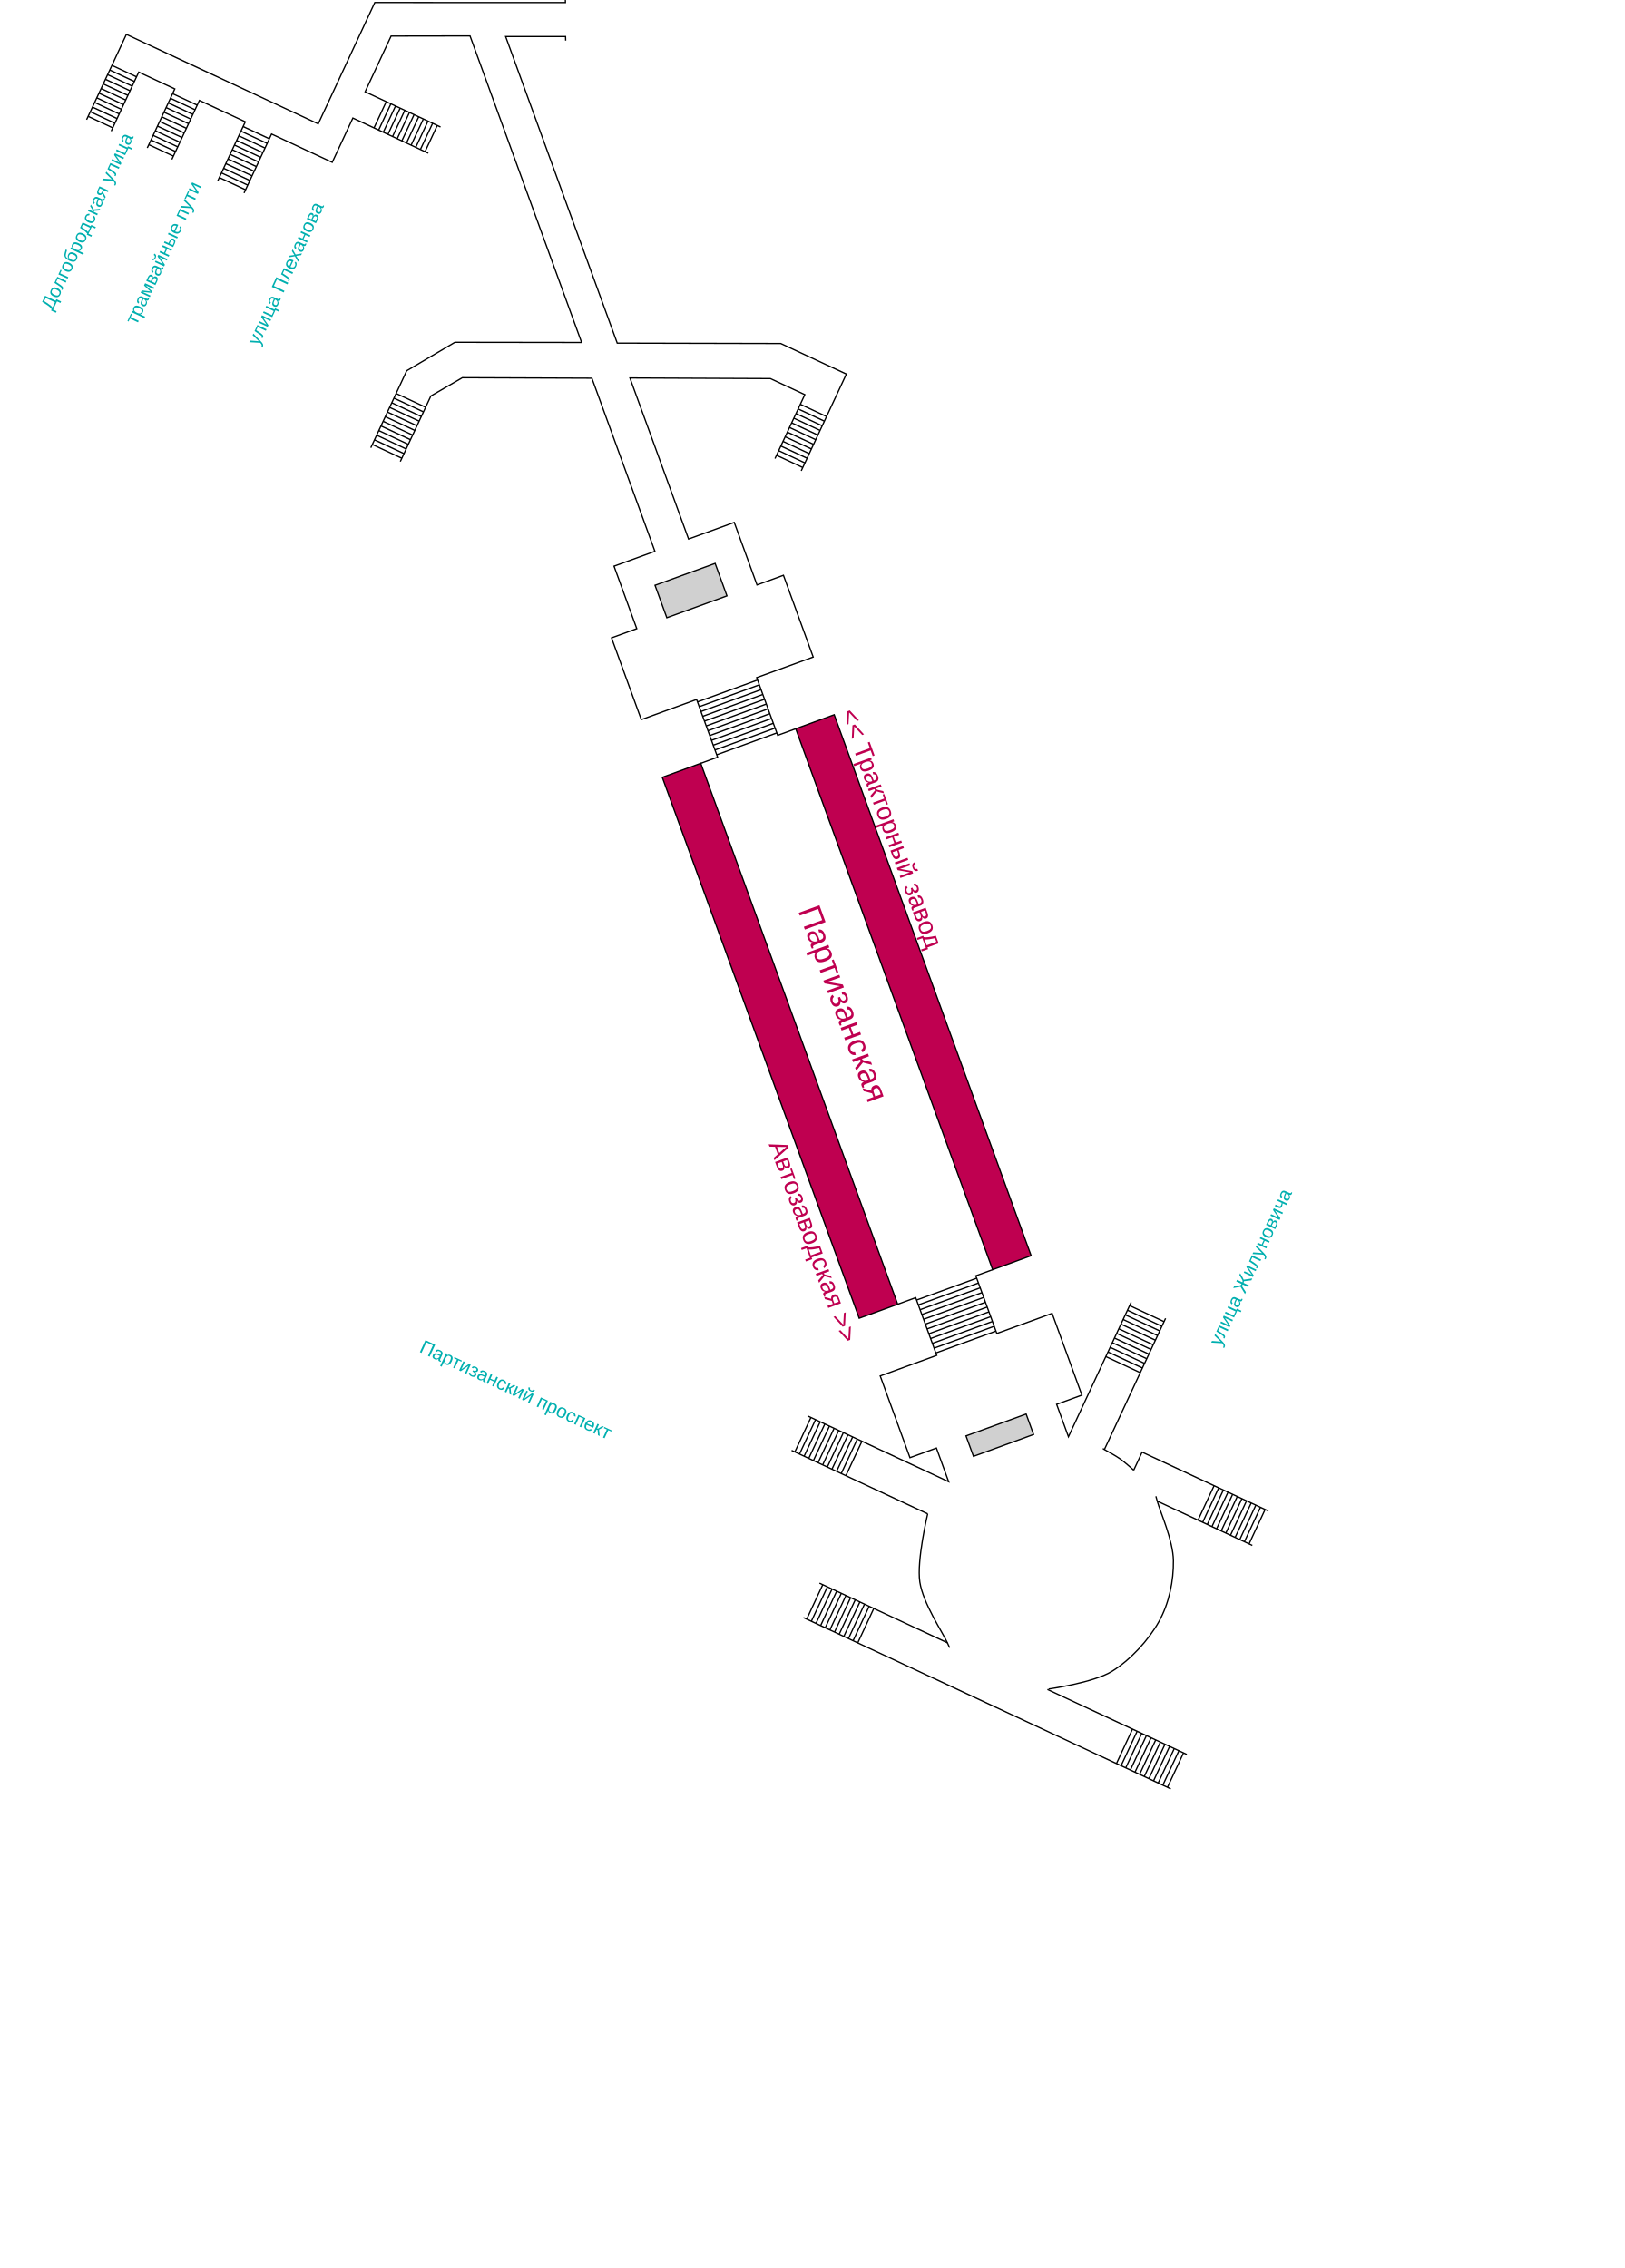
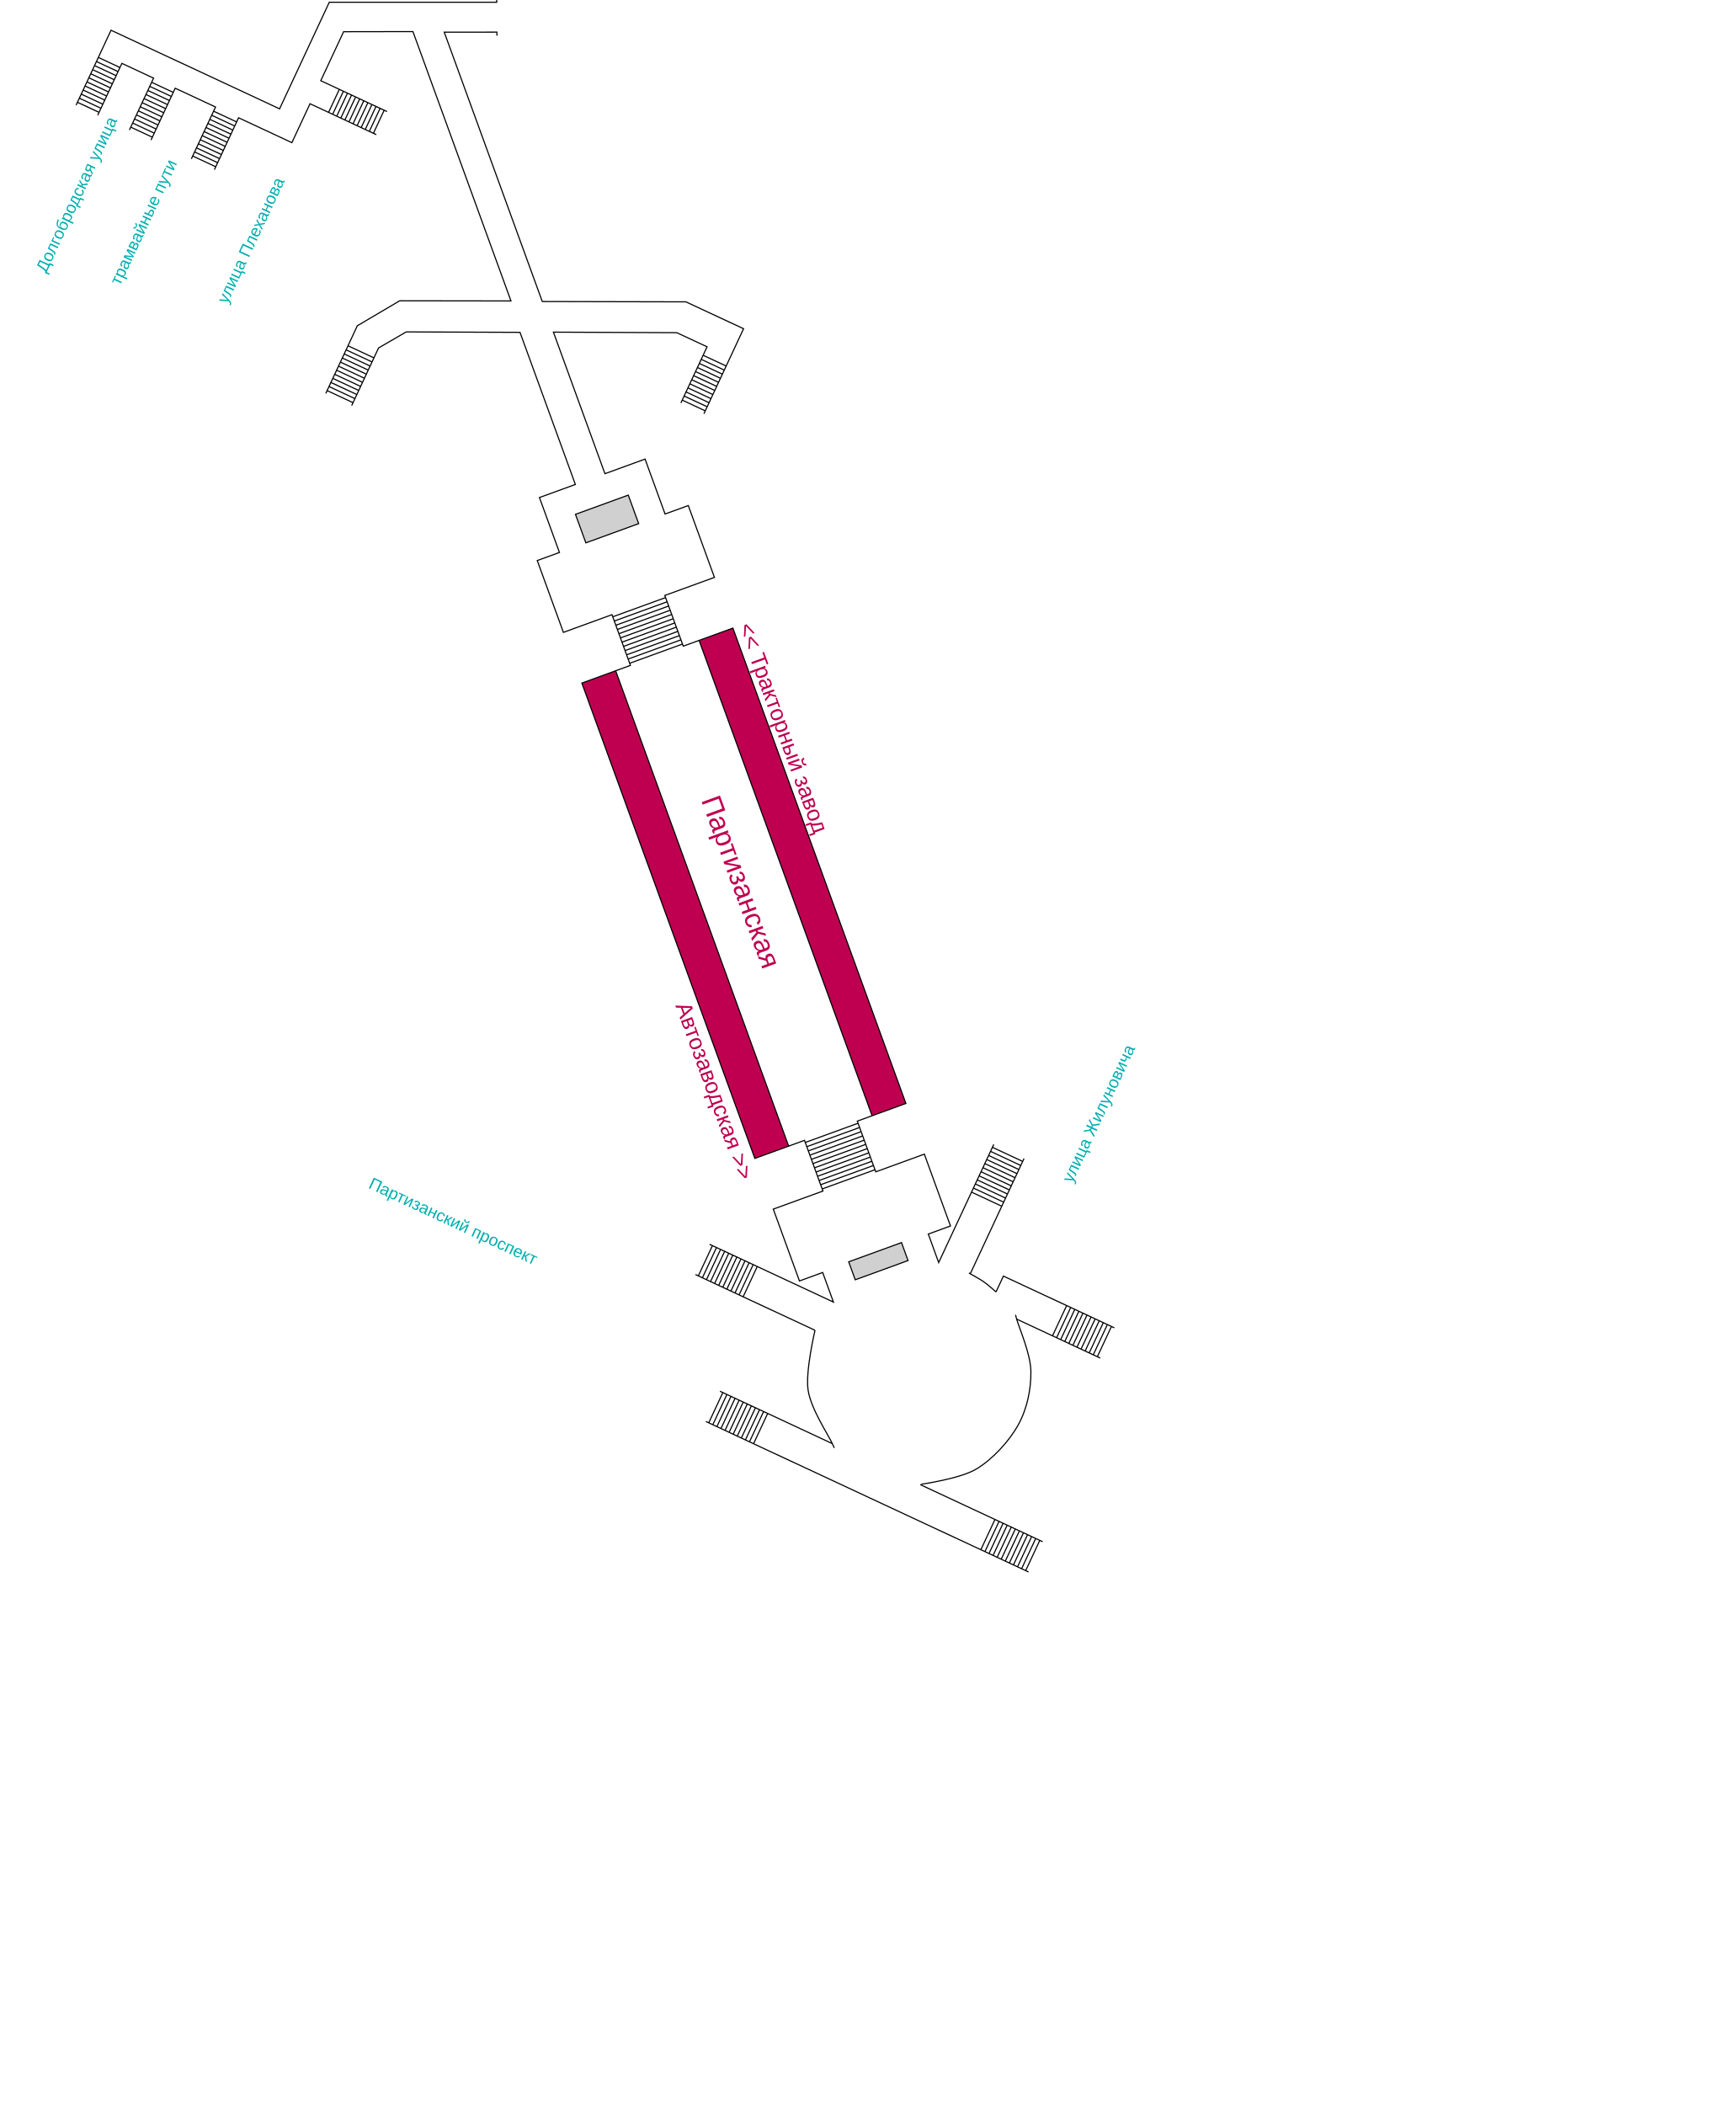
<svg xmlns="http://www.w3.org/2000/svg" baseProfile="full" height="100%" version="1.1" width="100%">
  <defs>
    <marker id="id66" markerHeight="3" markerUnits="strokeWidth" markerWidth="4" orient="auto" refX="0" refY="5" viewBox="0,0,10,10">
      <path d="M 0 0 L 10 5 L 0 10 z" />
    </marker>
  </defs>
-   <g>
+   <g transform="scale(0.5)">
    <rect fill="none" height="1400" stroke="none" stroke-width="0" width="1060" x="0" y="0" />
    <g transform="rotate(70.0,530,700)">
      <polygon fill="#bf0050" points="439,569 439,537 889,537 889,569" stroke="#000000" stroke-width="1" />
      <polygon fill="#bf0050" points="439,680 439,648 889,648 889,680" stroke="#000000" stroke-width="1" />
      <text fill="#bf0050" font-family="Arial" font-size="20" stroke="none" stroke-width="0" x="439" y="532.0">&lt;&lt; Тракторный завод</text>
      <text fill="#bf0050" font-family="Arial" font-size="20" stroke="none" stroke-width="0" x="737" y="700.0">Автозаводская &gt;&gt;</text>
      <text fill="#bf0050" font-family="Arial" font-size="25" stroke="none" stroke-width="0" x="573" y="616.0">Партизанская</text>
      <polyline fill="none" points="889,569 889,583 937,583 937,537 1005,537 1005,558 1032,558 950,476" stroke="#000000" stroke-width="1" />
      <polyline fill="none" points="971,455 1051,535" stroke="#000000" stroke-width="1" />
      <path d="M1051,535 C1051,535 1049.167,536.5 1051,535 C1052.833,533.5 1058.167,528.667 1062,526 C1065.833,523.333 1074,519 1074,519 " fill="none" stroke="#000000" stroke-width="1" />
      <polyline fill="none" points="1074,519 1063,508 1140,431" stroke="#000000" stroke-width="1" />
      <polyline fill="none" points="1161,452 1103,510" stroke="#000000" stroke-width="1" />
      <path d="M1103,510 C1103,510 1095.0,509.333 1103,510 C1111.0,510.667 1136.167,508.833 1151,514 C1165.833,519.167 1181.167,528.5 1192,541 C1202.833,553.5 1212.667,572.5 1216,589 C1219.333,605.5 1212,640 1212,640 " fill="none" stroke="#000000" stroke-width="1" />
      <polyline fill="none" points="1212,641 1297,556" stroke="#000000" stroke-width="1" />
      <polyline fill="none" points="1318,577 1094,801" stroke="#000000" stroke-width="1" />
      <polyline fill="none" points="1073,780 1151,702" stroke="#000000" stroke-width="1" />
      <path d="M1151,702 C1151,702 1159.667,701.333 1151,702 C1142.333,702.667 1115.667,709.333 1099,706 C1082.333,702.667 1051,682 1051,682 " fill="none" stroke="#000000" stroke-width="1" />
      <polyline fill="none" points="1051,682 968,765" stroke="#000000" stroke-width="1" />
      <polyline fill="none" points="947,744 1033,658 1005,658 1005,680 937,680 937,633 889,633 889,648" stroke="#000000" stroke-width="1" />
      <line stroke="#000000" stroke-width="1" x1="891" x2="891" y1="633" y2="583" />
      <line stroke="#000000" stroke-width="1" x1="895" x2="895" y1="633" y2="583" />
      <line stroke="#000000" stroke-width="1" x1="899" x2="899" y1="633" y2="583" />
      <line stroke="#000000" stroke-width="1" x1="903" x2="903" y1="633" y2="583" />
      <line stroke="#000000" stroke-width="1" x1="907" x2="907" y1="633" y2="583" />
      <line stroke="#000000" stroke-width="1" x1="911" x2="911" y1="633" y2="583" />
      <line stroke="#000000" stroke-width="1" x1="915" x2="915" y1="633" y2="583" />
      <line stroke="#000000" stroke-width="1" x1="919" x2="919" y1="633" y2="583" />
      <line stroke="#000000" stroke-width="1" x1="923" x2="923" y1="633" y2="583" />
      <line stroke="#000000" stroke-width="1" x1="927" x2="927" y1="633" y2="583" />
      <line stroke="#000000" stroke-width="1" x1="931" x2="931" y1="633" y2="583" />
      <line stroke="#000000" stroke-width="1" x1="935" x2="935" y1="633" y2="583" />
      <line stroke="#000000" stroke-width="1" x1="952" x2="973" y1="478" y2="457" />
      <line stroke="#000000" stroke-width="1" x1="954.828" x2="975.828" y1="480.828" y2="459.828" />
      <line stroke="#000000" stroke-width="1" x1="957.657" x2="978.657" y1="483.657" y2="462.657" />
      <line stroke="#000000" stroke-width="1" x1="960.485" x2="981.485" y1="486.485" y2="465.485" />
      <line stroke="#000000" stroke-width="1" x1="963.314" x2="984.314" y1="489.314" y2="468.314" />
      <line stroke="#000000" stroke-width="1" x1="966.142" x2="987.142" y1="492.142" y2="471.142" />
      <line stroke="#000000" stroke-width="1" x1="968.971" x2="989.971" y1="494.971" y2="473.971" />
      <line stroke="#000000" stroke-width="1" x1="971.799" x2="992.799" y1="497.799" y2="476.799" />
      <line stroke="#000000" stroke-width="1" x1="974.627" x2="995.627" y1="500.627" y2="479.627" />
      <line stroke="#000000" stroke-width="1" x1="977.456" x2="998.456" y1="503.456" y2="482.456" />
      <line stroke="#000000" stroke-width="1" x1="980.284" x2="1001.284" y1="506.284" y2="485.284" />
      <line stroke="#000000" stroke-width="1" x1="983.113" x2="1004.113" y1="509.113" y2="488.113" />
      <line stroke="#000000" stroke-width="1" x1="1159" x2="1138" y1="454" y2="433" />
      <line stroke="#000000" stroke-width="1" x1="1156.172" x2="1135.172" y1="456.828" y2="435.828" />
      <line stroke="#000000" stroke-width="1" x1="1153.343" x2="1132.343" y1="459.657" y2="438.657" />
      <line stroke="#000000" stroke-width="1" x1="1150.515" x2="1129.515" y1="462.485" y2="441.485" />
      <line stroke="#000000" stroke-width="1" x1="1147.686" x2="1126.686" y1="465.314" y2="444.314" />
      <line stroke="#000000" stroke-width="1" x1="1144.858" x2="1123.858" y1="468.142" y2="447.142" />
      <line stroke="#000000" stroke-width="1" x1="1142.029" x2="1121.029" y1="470.971" y2="449.971" />
      <line stroke="#000000" stroke-width="1" x1="1139.201" x2="1118.201" y1="473.799" y2="452.799" />
      <line stroke="#000000" stroke-width="1" x1="1136.373" x2="1115.373" y1="476.627" y2="455.627" />
      <line stroke="#000000" stroke-width="1" x1="1133.544" x2="1112.544" y1="479.456" y2="458.456" />
      <line stroke="#000000" stroke-width="1" x1="1130.716" x2="1109.716" y1="482.284" y2="461.284" />
      <line stroke="#000000" stroke-width="1" x1="1127.887" x2="1106.887" y1="485.113" y2="464.113" />
      <line stroke="#000000" stroke-width="1" x1="1295" x2="1316" y1="558" y2="579" />
      <line stroke="#000000" stroke-width="1" x1="1292.172" x2="1313.172" y1="560.828" y2="581.828" />
      <line stroke="#000000" stroke-width="1" x1="1289.343" x2="1310.343" y1="563.657" y2="584.657" />
      <line stroke="#000000" stroke-width="1" x1="1286.515" x2="1307.515" y1="566.485" y2="587.485" />
      <line stroke="#000000" stroke-width="1" x1="1283.686" x2="1304.686" y1="569.314" y2="590.314" />
      <line stroke="#000000" stroke-width="1" x1="1280.858" x2="1301.858" y1="572.142" y2="593.142" />
      <line stroke="#000000" stroke-width="1" x1="1278.029" x2="1299.029" y1="574.971" y2="595.971" />
      <line stroke="#000000" stroke-width="1" x1="1275.201" x2="1296.201" y1="577.799" y2="598.799" />
      <line stroke="#000000" stroke-width="1" x1="1272.373" x2="1293.373" y1="580.627" y2="601.627" />
      <line stroke="#000000" stroke-width="1" x1="1269.544" x2="1290.544" y1="583.456" y2="604.456" />
      <line stroke="#000000" stroke-width="1" x1="1266.716" x2="1287.716" y1="586.284" y2="607.284" />
      <line stroke="#000000" stroke-width="1" x1="1263.887" x2="1284.887" y1="589.113" y2="610.113" />
      <line stroke="#000000" stroke-width="1" x1="1075" x2="1096" y1="778" y2="799" />
      <line stroke="#000000" stroke-width="1" x1="1077.828" x2="1098.828" y1="775.172" y2="796.172" />
      <line stroke="#000000" stroke-width="1" x1="1080.657" x2="1101.657" y1="772.343" y2="793.343" />
      <line stroke="#000000" stroke-width="1" x1="1083.485" x2="1104.485" y1="769.515" y2="790.515" />
      <line stroke="#000000" stroke-width="1" x1="1086.314" x2="1107.314" y1="766.686" y2="787.686" />
      <line stroke="#000000" stroke-width="1" x1="1089.142" x2="1110.142" y1="763.858" y2="784.858" />
      <line stroke="#000000" stroke-width="1" x1="1091.971" x2="1112.971" y1="761.029" y2="782.029" />
      <line stroke="#000000" stroke-width="1" x1="1094.799" x2="1115.799" y1="758.201" y2="779.201" />
      <line stroke="#000000" stroke-width="1" x1="1097.627" x2="1118.627" y1="755.373" y2="776.373" />
      <line stroke="#000000" stroke-width="1" x1="1100.456" x2="1121.456" y1="752.544" y2="773.544" />
      <line stroke="#000000" stroke-width="1" x1="1103.284" x2="1124.284" y1="749.716" y2="770.716" />
      <line stroke="#000000" stroke-width="1" x1="1106.113" x2="1127.113" y1="746.887" y2="767.887" />
      <line stroke="#000000" stroke-width="1" x1="970" x2="949" y1="763" y2="742" />
      <line stroke="#000000" stroke-width="1" x1="972.828" x2="951.828" y1="760.172" y2="739.172" />
      <line stroke="#000000" stroke-width="1" x1="975.657" x2="954.657" y1="757.343" y2="736.343" />
      <line stroke="#000000" stroke-width="1" x1="978.485" x2="957.485" y1="754.515" y2="733.515" />
      <line stroke="#000000" stroke-width="1" x1="981.314" x2="960.314" y1="751.686" y2="730.686" />
      <line stroke="#000000" stroke-width="1" x1="984.142" x2="963.142" y1="748.858" y2="727.858" />
      <line stroke="#000000" stroke-width="1" x1="986.971" x2="965.971" y1="746.029" y2="725.029" />
      <line stroke="#000000" stroke-width="1" x1="989.799" x2="968.799" y1="743.201" y2="722.201" />
      <line stroke="#000000" stroke-width="1" x1="992.627" x2="971.627" y1="740.373" y2="719.373" />
      <line stroke="#000000" stroke-width="1" x1="995.456" x2="974.456" y1="737.544" y2="716.544" />
      <line stroke="#000000" stroke-width="1" x1="998.284" x2="977.284" y1="734.716" y2="713.716" />
      <line stroke="#000000" stroke-width="1" x1="1001.113" x2="980.113" y1="731.887" y2="710.887" />
      <polygon fill="#d0d0d0" points="1004,633 1004,583 1021,583 1021,633" stroke="#000000" stroke-width="1" />
      <polyline fill="none" points="439,648 439,634 391,634 391,680 323,680 323,659 271,659 271,625 127,625 92,720 97,748 137,788" stroke="#000000" stroke-width="1" />
      <polyline fill="none" points="119,806 72,759 64,716 98,623 -157,623 -178,681 -144,715 -98,669" stroke="#000000" stroke-width="1" />
      <polyline fill="none" points="-82,685 -128,731 -101,758 -138,795 -102,831" stroke="#000000" stroke-width="1" />
      <polyline fill="none" points="-118,847 -154,811 -182,839 -146,875" stroke="#000000" stroke-width="1" />
      <polyline fill="none" points="-161,890 -197,854 -219,876 -183,912" stroke="#000000" stroke-width="1" />
      <polyline fill="none" points="-198,927 -250,875 -133,758 -207,684 -156,544 -159,543" stroke="#000000" stroke-width="1" />
      <polyline fill="none" points="-128,554 -131,553 -147,597 108,597 152,477 192,437 251,496" stroke="#000000" stroke-width="1" />
      <polyline fill="none" points="235,512 196,473 175,494 137,597 271,597 271,559 323,559 323,537 391,537 391,584 439,584 439,569" stroke="#000000" stroke-width="1" />
      <line stroke="#000000" stroke-width="1" x1="437" x2="437" y1="584" y2="634" />
      <line stroke="#000000" stroke-width="1" x1="433" x2="433" y1="584" y2="634" />
      <line stroke="#000000" stroke-width="1" x1="429" x2="429" y1="584" y2="634" />
      <line stroke="#000000" stroke-width="1" x1="425" x2="425" y1="584" y2="634" />
      <line stroke="#000000" stroke-width="1" x1="421" x2="421" y1="584" y2="634" />
      <line stroke="#000000" stroke-width="1" x1="417" x2="417" y1="584" y2="634" />
      <line stroke="#000000" stroke-width="1" x1="413" x2="413" y1="584" y2="634" />
      <line stroke="#000000" stroke-width="1" x1="409" x2="409" y1="584" y2="634" />
      <line stroke="#000000" stroke-width="1" x1="405" x2="405" y1="584" y2="634" />
      <line stroke="#000000" stroke-width="1" x1="401" x2="401" y1="584" y2="634" />
      <line stroke="#000000" stroke-width="1" x1="397" x2="397" y1="584" y2="634" />
      <line stroke="#000000" stroke-width="1" x1="393" x2="393" y1="584" y2="634" />
      <line stroke="#000000" stroke-width="1" x1="233" x2="249" y1="510" y2="494" />
      <line stroke="#000000" stroke-width="1" x1="230.172" x2="246.172" y1="507.172" y2="491.172" />
      <line stroke="#000000" stroke-width="1" x1="227.343" x2="243.343" y1="504.343" y2="488.343" />
      <line stroke="#000000" stroke-width="1" x1="224.515" x2="240.515" y1="501.515" y2="485.515" />
      <line stroke="#000000" stroke-width="1" x1="221.686" x2="237.686" y1="498.686" y2="482.686" />
      <line stroke="#000000" stroke-width="1" x1="218.858" x2="234.858" y1="495.858" y2="479.858" />
      <line stroke="#000000" stroke-width="1" x1="216.029" x2="232.029" y1="493.029" y2="477.029" />
      <line stroke="#000000" stroke-width="1" x1="213.201" x2="229.201" y1="490.201" y2="474.201" />
      <line stroke="#000000" stroke-width="1" x1="210.373" x2="226.373" y1="487.373" y2="471.373" />
      <line stroke="#000000" stroke-width="1" x1="207.544" x2="223.544" y1="484.544" y2="468.544" />
      <line stroke="#000000" stroke-width="1" x1="204.716" x2="220.716" y1="481.716" y2="465.716" />
      <line stroke="#000000" stroke-width="1" x1="201.887" x2="217.887" y1="478.887" y2="462.887" />
      <line stroke="#000000" stroke-width="1" x1="135" x2="117" y1="786" y2="804" />
      <line stroke="#000000" stroke-width="1" x1="132.172" x2="114.172" y1="783.172" y2="801.172" />
      <line stroke="#000000" stroke-width="1" x1="129.343" x2="111.343" y1="780.343" y2="798.343" />
      <line stroke="#000000" stroke-width="1" x1="126.515" x2="108.515" y1="777.515" y2="795.515" />
      <line stroke="#000000" stroke-width="1" x1="123.686" x2="105.686" y1="774.686" y2="792.686" />
      <line stroke="#000000" stroke-width="1" x1="120.858" x2="102.858" y1="771.858" y2="789.858" />
      <line stroke="#000000" stroke-width="1" x1="118.029" x2="100.029" y1="769.029" y2="787.029" />
      <line stroke="#000000" stroke-width="1" x1="115.201" x2="97.201" y1="766.201" y2="784.201" />
      <line stroke="#000000" stroke-width="1" x1="112.373" x2="94.373" y1="763.373" y2="781.373" />
      <line stroke="#000000" stroke-width="1" x1="109.544" x2="91.544" y1="760.544" y2="778.544" />
      <line stroke="#000000" stroke-width="1" x1="106.716" x2="88.716" y1="757.716" y2="775.716" />
      <line stroke="#000000" stroke-width="1" x1="103.887" x2="85.887" y1="754.887" y2="772.887" />
      <line stroke="#000000" stroke-width="1" x1="-185" x2="-200" y1="910" y2="925" />
      <line stroke="#000000" stroke-width="1" x1="-187.828" x2="-202.828" y1="907.172" y2="922.172" />
      <line stroke="#000000" stroke-width="1" x1="-190.657" x2="-205.657" y1="904.343" y2="919.343" />
      <line stroke="#000000" stroke-width="1" x1="-193.485" x2="-208.485" y1="901.515" y2="916.515" />
      <line stroke="#000000" stroke-width="1" x1="-196.314" x2="-211.314" y1="898.686" y2="913.686" />
      <line stroke="#000000" stroke-width="1" x1="-199.142" x2="-214.142" y1="895.858" y2="910.858" />
      <line stroke="#000000" stroke-width="1" x1="-201.971" x2="-216.971" y1="893.029" y2="908.029" />
      <line stroke="#000000" stroke-width="1" x1="-204.799" x2="-219.799" y1="890.201" y2="905.201" />
      <line stroke="#000000" stroke-width="1" x1="-207.627" x2="-222.627" y1="887.373" y2="902.373" />
      <line stroke="#000000" stroke-width="1" x1="-210.456" x2="-225.456" y1="884.544" y2="899.544" />
      <line stroke="#000000" stroke-width="1" x1="-213.284" x2="-228.284" y1="881.716" y2="896.716" />
      <line stroke="#000000" stroke-width="1" x1="-216.113" x2="-231.113" y1="878.887" y2="893.887" />
      <line stroke="#000000" stroke-width="1" x1="-148" x2="-163" y1="873" y2="888" />
      <line stroke="#000000" stroke-width="1" x1="-150.828" x2="-165.828" y1="870.172" y2="885.172" />
      <line stroke="#000000" stroke-width="1" x1="-153.657" x2="-168.657" y1="867.343" y2="882.343" />
      <line stroke="#000000" stroke-width="1" x1="-156.485" x2="-171.485" y1="864.515" y2="879.515" />
      <line stroke="#000000" stroke-width="1" x1="-159.314" x2="-174.314" y1="861.686" y2="876.686" />
      <line stroke="#000000" stroke-width="1" x1="-162.142" x2="-177.142" y1="858.858" y2="873.858" />
      <line stroke="#000000" stroke-width="1" x1="-164.971" x2="-179.971" y1="856.029" y2="871.029" />
      <line stroke="#000000" stroke-width="1" x1="-167.799" x2="-182.799" y1="853.201" y2="868.201" />
      <line stroke="#000000" stroke-width="1" x1="-170.627" x2="-185.627" y1="850.373" y2="865.373" />
      <line stroke="#000000" stroke-width="1" x1="-173.456" x2="-188.456" y1="847.544" y2="862.544" />
      <line stroke="#000000" stroke-width="1" x1="-176.284" x2="-191.284" y1="844.716" y2="859.716" />
      <line stroke="#000000" stroke-width="1" x1="-179.113" x2="-194.113" y1="841.887" y2="856.887" />
      <line stroke="#000000" stroke-width="1" x1="-104" x2="-120" y1="829" y2="845" />
      <line stroke="#000000" stroke-width="1" x1="-106.828" x2="-122.828" y1="826.172" y2="842.172" />
      <line stroke="#000000" stroke-width="1" x1="-109.657" x2="-125.657" y1="823.343" y2="839.343" />
      <line stroke="#000000" stroke-width="1" x1="-112.485" x2="-128.485" y1="820.515" y2="836.515" />
      <line stroke="#000000" stroke-width="1" x1="-115.314" x2="-131.314" y1="817.686" y2="833.686" />
      <line stroke="#000000" stroke-width="1" x1="-118.142" x2="-134.142" y1="814.858" y2="830.858" />
      <line stroke="#000000" stroke-width="1" x1="-120.971" x2="-136.971" y1="812.029" y2="828.029" />
      <line stroke="#000000" stroke-width="1" x1="-123.799" x2="-139.799" y1="809.201" y2="825.201" />
      <line stroke="#000000" stroke-width="1" x1="-126.627" x2="-142.627" y1="806.373" y2="822.373" />
      <line stroke="#000000" stroke-width="1" x1="-129.456" x2="-145.456" y1="803.544" y2="819.544" />
      <line stroke="#000000" stroke-width="1" x1="-132.284" x2="-148.284" y1="800.716" y2="816.716" />
      <line stroke="#000000" stroke-width="1" x1="-135.113" x2="-151.113" y1="797.887" y2="813.887" />
      <line stroke="#000000" stroke-width="1" x1="-100" x2="-84" y1="671" y2="687" />
      <line stroke="#000000" stroke-width="1" x1="-102.828" x2="-86.828" y1="673.828" y2="689.828" />
      <line stroke="#000000" stroke-width="1" x1="-105.657" x2="-89.657" y1="676.657" y2="692.657" />
      <line stroke="#000000" stroke-width="1" x1="-108.485" x2="-92.485" y1="679.485" y2="695.485" />
      <line stroke="#000000" stroke-width="1" x1="-111.314" x2="-95.314" y1="682.314" y2="698.314" />
      <line stroke="#000000" stroke-width="1" x1="-114.142" x2="-98.142" y1="685.142" y2="701.142" />
      <line stroke="#000000" stroke-width="1" x1="-116.971" x2="-100.971" y1="687.971" y2="703.971" />
      <line stroke="#000000" stroke-width="1" x1="-119.799" x2="-103.799" y1="690.799" y2="706.799" />
      <line stroke="#000000" stroke-width="1" x1="-122.627" x2="-106.627" y1="693.627" y2="709.627" />
      <line stroke="#000000" stroke-width="1" x1="-125.456" x2="-109.456" y1="696.456" y2="712.456" />
      <line stroke="#000000" stroke-width="1" x1="-128.284" x2="-112.284" y1="699.284" y2="715.284" />
      <line stroke="#000000" stroke-width="1" x1="-131.113" x2="-115.113" y1="702.113" y2="718.113" />
      <polygon fill="#d0d0d0" points="296,634 296,584 323,584 323,634" stroke="#000000" stroke-width="1" />
      <text fill="#00afaf" font-family="Arial" font-size="15" stroke="none" stroke-width="0" transform="rotate(-45.0,785,1002)" x="785" y="1017.0">Партизанский проспект</text>
      <text fill="#00afaf" font-family="Arial" font-size="15" stroke="none" stroke-width="0" transform="rotate(-135.0,996,433)" x="996" y="448.0">улица Жилуновича</text>
      <text fill="#00afaf" font-family="Arial" font-size="15" stroke="none" stroke-width="0" transform="rotate(-135.0,4,872)" x="4" y="887.0">улица Плеханова</text>
      <text fill="#00afaf" font-family="Arial" font-size="15" stroke="none" stroke-width="0" transform="rotate(-135.0,-44,956)" x="-44" y="971.0">трамвайные пути</text>
      <text fill="#00afaf" font-family="Arial" font-size="15" stroke="none" stroke-width="0" transform="rotate(-135.0,-77,1014)" x="-77" y="1029.0">Долгобродская улица</text>
    </g>
  </g>
</svg>
